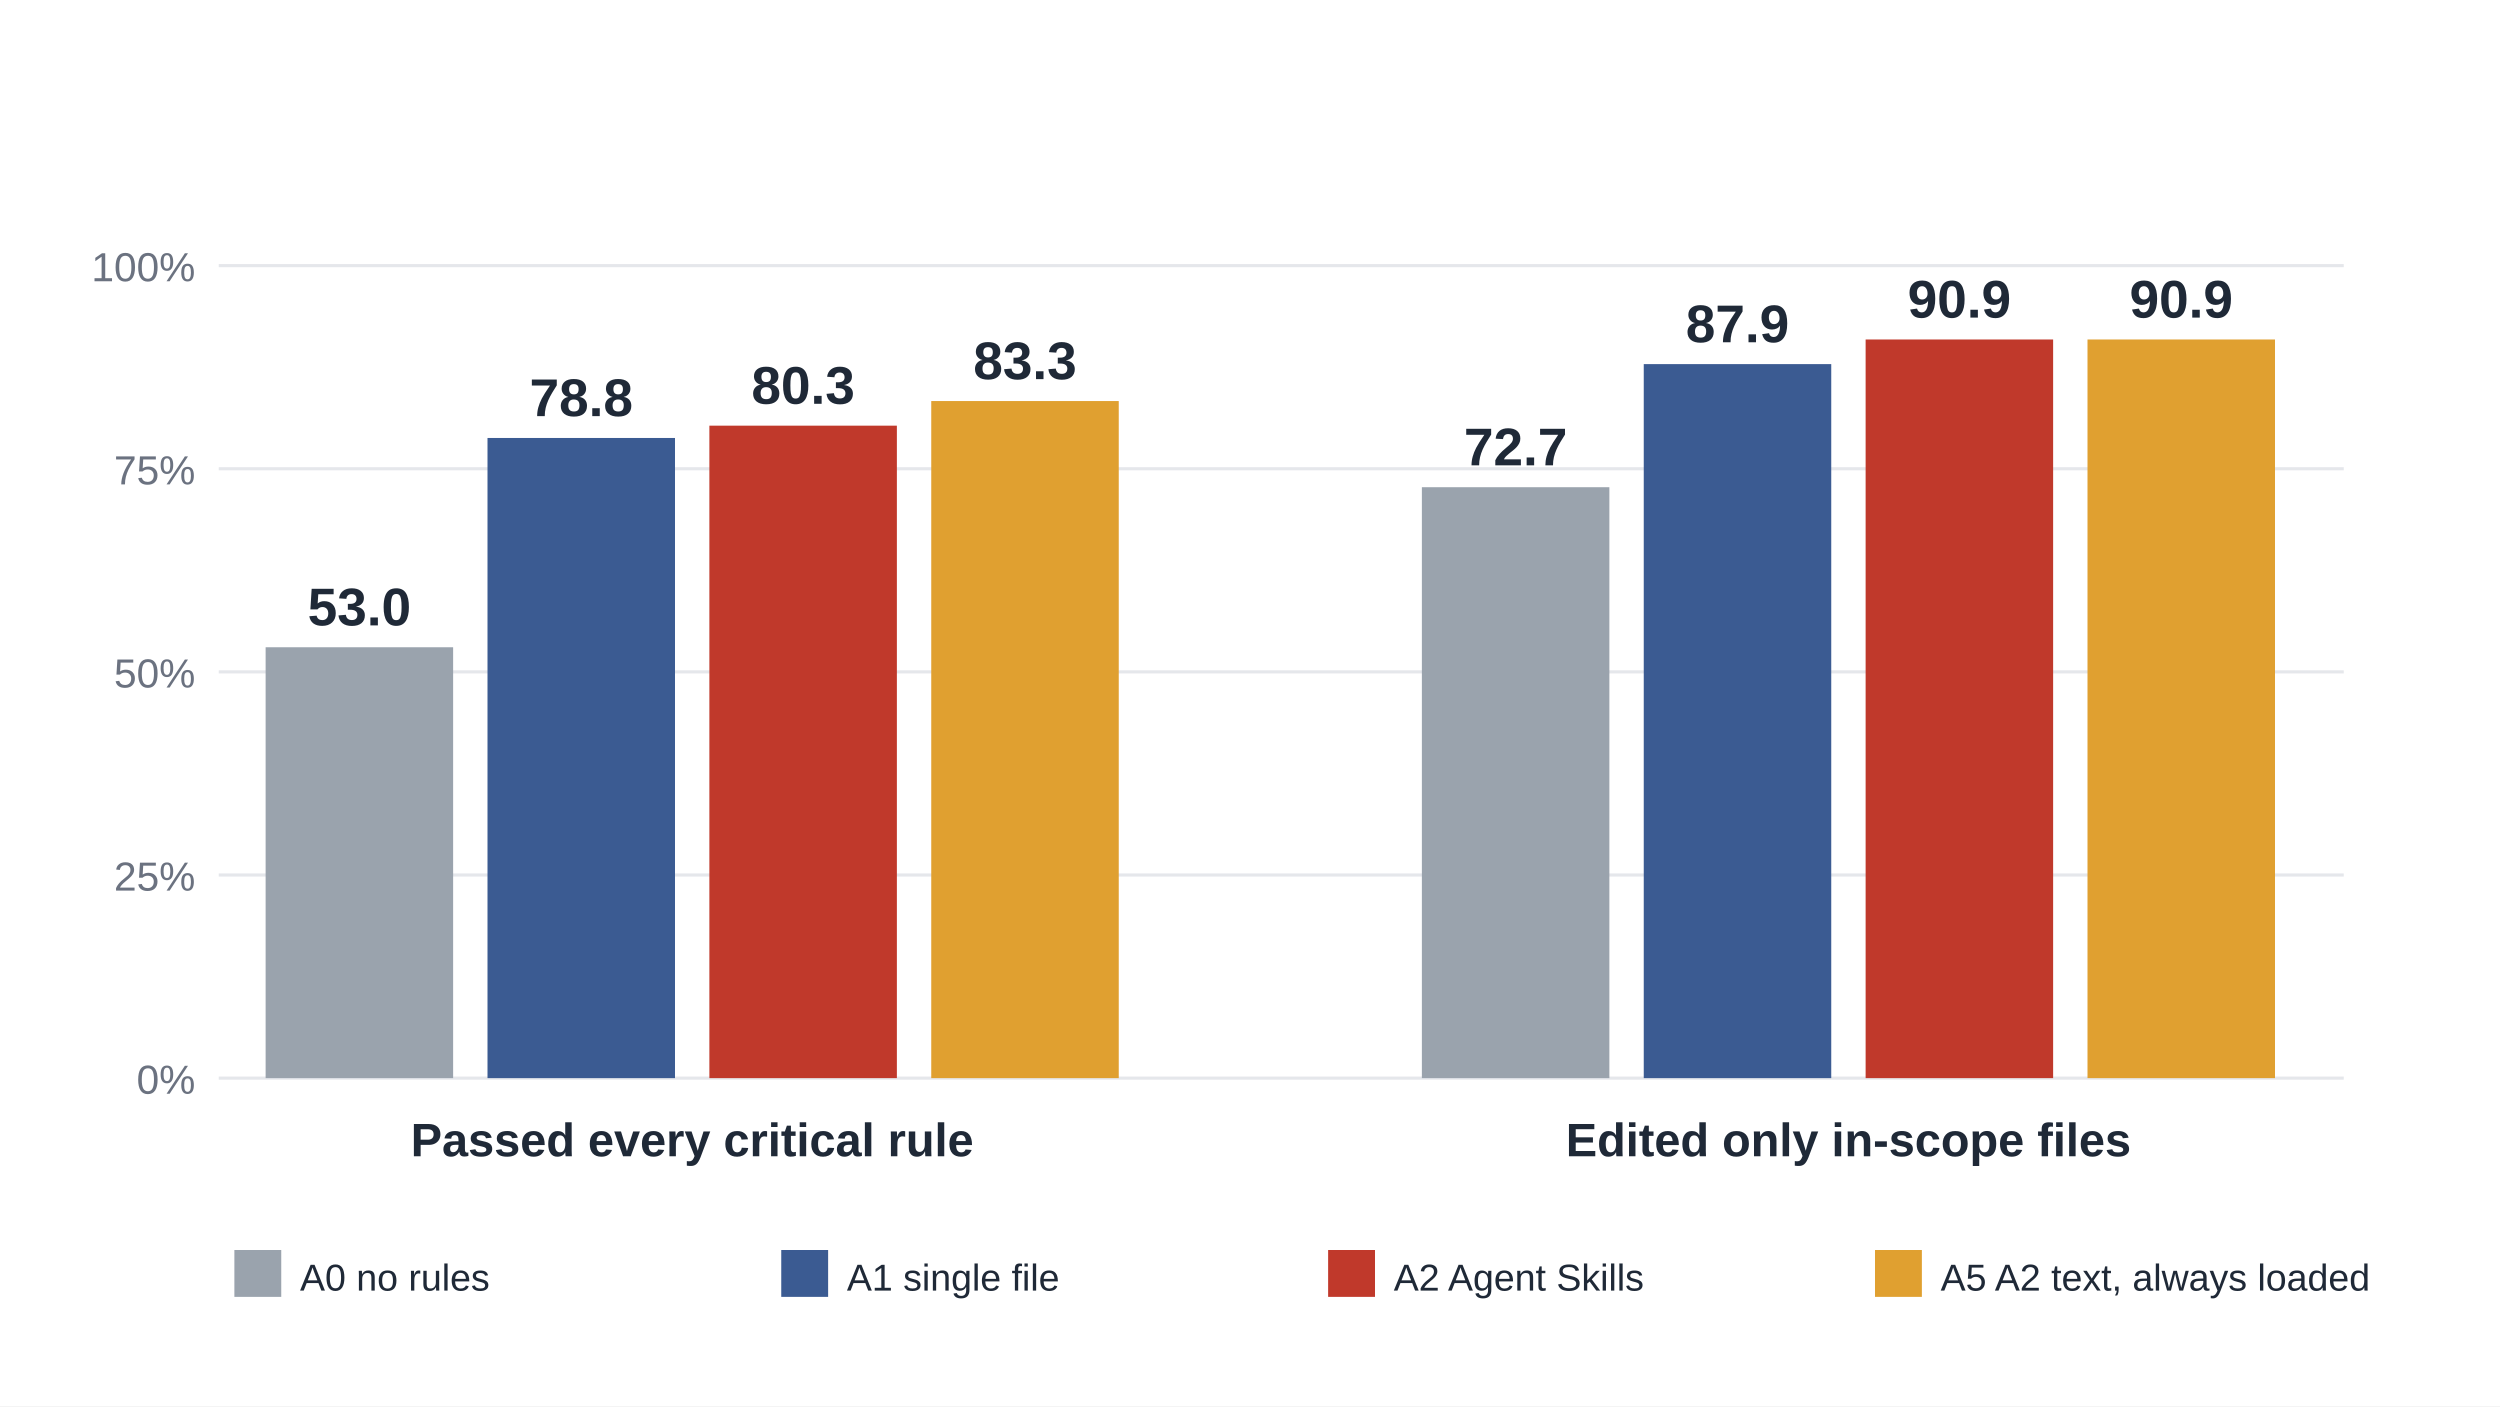
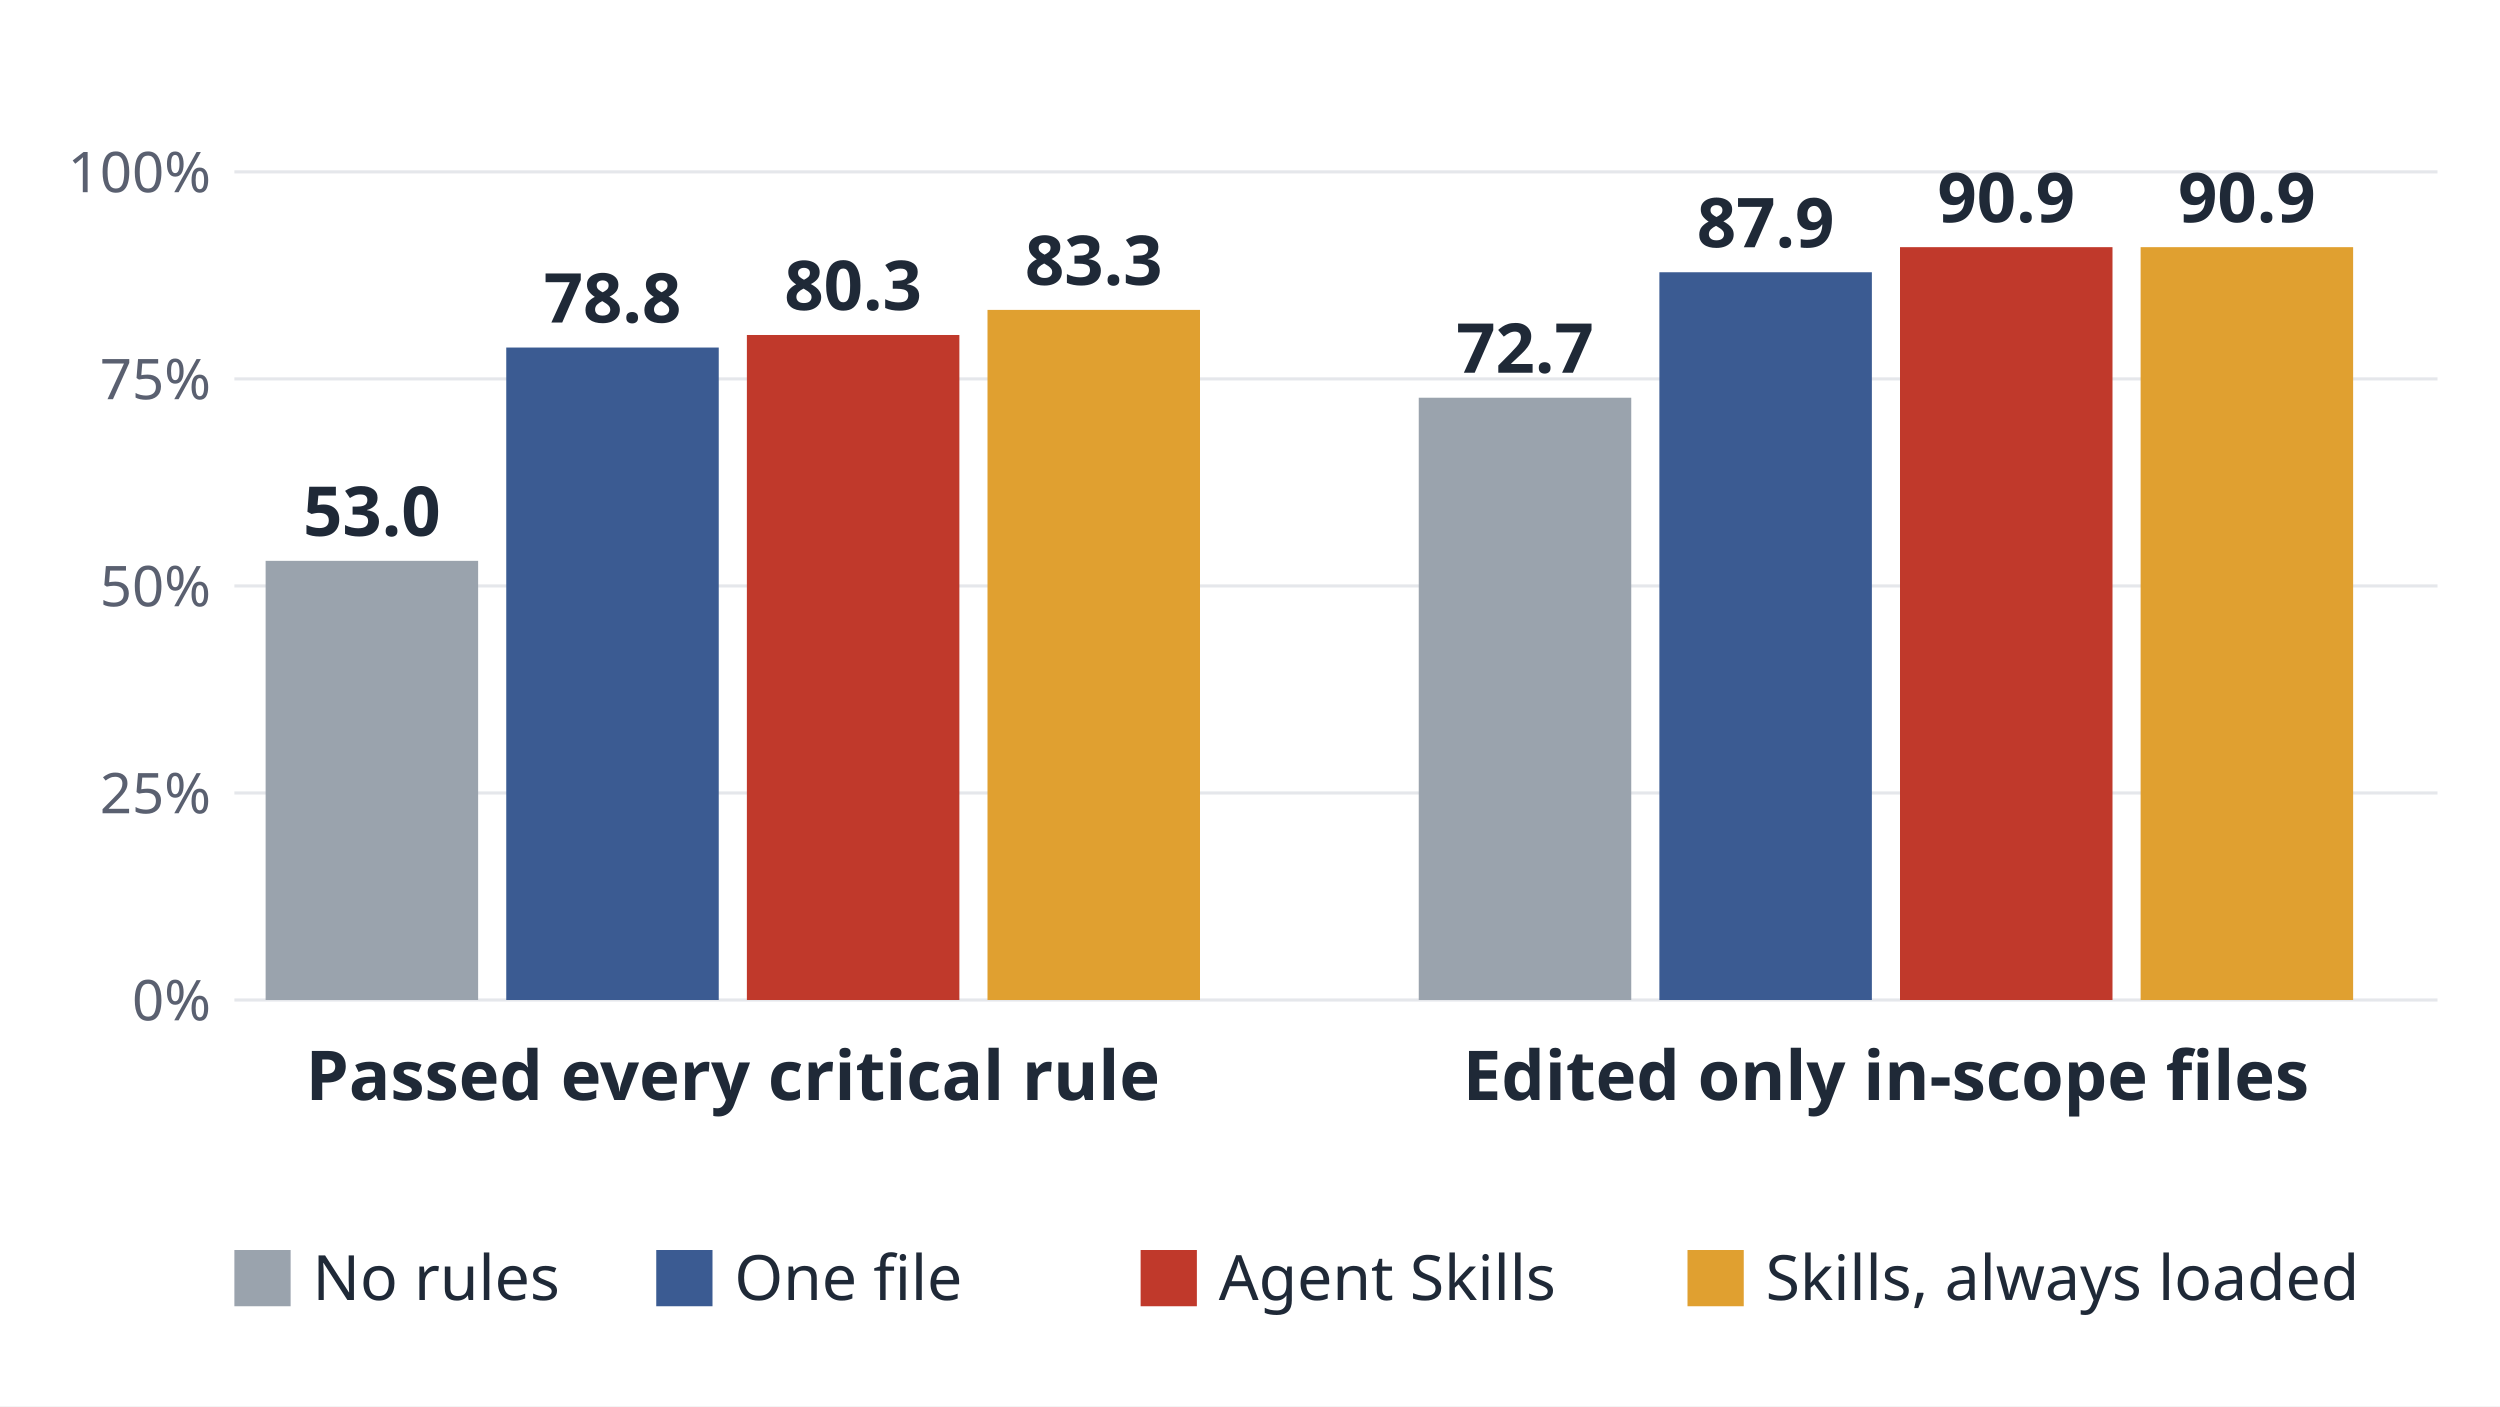
<svg xmlns="http://www.w3.org/2000/svg" width="1600" height="900" viewBox="0 0 1600 900">
  <rect width="100%" height="100%" fill="#fff" />
-   <line x1="140" y1="690" x2="1500" y2="690" stroke="#e5e7eb" stroke-width="2" />
-   <text x="125" y="700" font-family="Segoe UI, Arial, sans-serif" font-size="26" fill="#6b7280" text-anchor="end" font-weight="400">0%</text>
-   <line x1="140" y1="560" x2="1500" y2="560" stroke="#e5e7eb" stroke-width="2" />
-   <text x="125" y="570" font-family="Segoe UI, Arial, sans-serif" font-size="26" fill="#6b7280" text-anchor="end" font-weight="400">25%</text>
-   <line x1="140" y1="430" x2="1500" y2="430" stroke="#e5e7eb" stroke-width="2" />
-   <text x="125" y="440" font-family="Segoe UI, Arial, sans-serif" font-size="26" fill="#6b7280" text-anchor="end" font-weight="400">50%</text>
-   <line x1="140" y1="300" x2="1500" y2="300" stroke="#e5e7eb" stroke-width="2" />
-   <text x="125" y="310" font-family="Segoe UI, Arial, sans-serif" font-size="26" fill="#6b7280" text-anchor="end" font-weight="400">75%</text>
-   <line x1="140" y1="170" x2="1500" y2="170" stroke="#e5e7eb" stroke-width="2" />
-   <text x="125" y="180" font-family="Segoe UI, Arial, sans-serif" font-size="26" fill="#6b7280" text-anchor="end" font-weight="400">100%</text>
-   <rect x="170" y="414.242" width="120" height="275.758" fill="#9aa3ad" />
-   <text x="230" y="400.242" font-family="Segoe UI, Arial, sans-serif" font-size="34" fill="#1f2937" text-anchor="middle" font-weight="700">53.0</text>
-   <rect x="312" y="280.303" width="120" height="409.697" fill="#3b5b92" />
-   <text x="372" y="266.303" font-family="Segoe UI, Arial, sans-serif" font-size="34" fill="#1f2937" text-anchor="middle" font-weight="700">78.8</text>
-   <rect x="454" y="272.424" width="120" height="417.576" fill="#c0392b" />
-   <text x="514" y="258.424" font-family="Segoe UI, Arial, sans-serif" font-size="34" fill="#1f2937" text-anchor="middle" font-weight="700">80.3</text>
-   <rect x="596" y="256.667" width="120" height="433.333" fill="#e0a030" />
-   <text x="656" y="242.667" font-family="Segoe UI, Arial, sans-serif" font-size="34" fill="#1f2937" text-anchor="middle" font-weight="700">83.3</text>
-   <text x="443" y="740" font-family="Segoe UI, Arial, sans-serif" font-size="30" fill="#1f2937" text-anchor="middle" font-weight="700">Passed every critical rule</text>
-   <rect x="910" y="311.818" width="120" height="378.182" fill="#9aa3ad" />
-   <text x="970" y="297.818" font-family="Segoe UI, Arial, sans-serif" font-size="34" fill="#1f2937" text-anchor="middle" font-weight="700">72.7</text>
-   <rect x="1052" y="233.03" width="120" height="456.97" fill="#3b5b92" />
-   <text x="1112" y="219.03" font-family="Segoe UI, Arial, sans-serif" font-size="34" fill="#1f2937" text-anchor="middle" font-weight="700">87.9</text>
-   <rect x="1194" y="217.273" width="120" height="472.727" fill="#c0392b" />
-   <text x="1254" y="203.273" font-family="Segoe UI, Arial, sans-serif" font-size="34" fill="#1f2937" text-anchor="middle" font-weight="700">90.9</text>
-   <rect x="1336" y="217.273" width="120" height="472.727" fill="#e0a030" />
-   <text x="1396" y="203.273" font-family="Segoe UI, Arial, sans-serif" font-size="34" fill="#1f2937" text-anchor="middle" font-weight="700">90.9</text>
-   <text x="1183" y="740" font-family="Segoe UI, Arial, sans-serif" font-size="30" fill="#1f2937" text-anchor="middle" font-weight="700">Edited only in-scope files</text>
-   <rect x="150" y="800" width="30" height="30" fill="#9aa3ad" />
-   <text x="192" y="826" font-family="Segoe UI, Arial, sans-serif" font-size="24" fill="#1f2937" text-anchor="start" font-weight="400">A0 no rules</text>
-   <rect x="500" y="800" width="30" height="30" fill="#3b5b92" />
-   <text x="542" y="826" font-family="Segoe UI, Arial, sans-serif" font-size="24" fill="#1f2937" text-anchor="start" font-weight="400">A1 single file</text>
-   <rect x="850" y="800" width="30" height="30" fill="#c0392b" />
-   <text x="892" y="826" font-family="Segoe UI, Arial, sans-serif" font-size="24" fill="#1f2937" text-anchor="start" font-weight="400">A2 Agent Skills</text>
-   <rect x="1200" y="800" width="30" height="30" fill="#e0a030" />
-   <text x="1242" y="826" font-family="Segoe UI, Arial, sans-serif" font-size="24" fill="#1f2937" text-anchor="start" font-weight="400">A5 A2 text, always loaded</text>
+   <line x1="150" y1="640" x2="1560" y2="640" stroke="#e5e7eb" stroke-width="2" />
+   <text x="135" y="653" font-family="DB ChuanPim PSU, TH Sarabun New, Tahoma, sans-serif" font-size="36" fill="#5a6070" text-anchor="end" font-weight="400">0%</text>
+   <line x1="150" y1="507.5" x2="1560" y2="507.5" stroke="#e5e7eb" stroke-width="2" />
+   <text x="135" y="520.5" font-family="DB ChuanPim PSU, TH Sarabun New, Tahoma, sans-serif" font-size="36" fill="#5a6070" text-anchor="end" font-weight="400">25%</text>
+   <line x1="150" y1="375" x2="1560" y2="375" stroke="#e5e7eb" stroke-width="2" />
+   <text x="135" y="388" font-family="DB ChuanPim PSU, TH Sarabun New, Tahoma, sans-serif" font-size="36" fill="#5a6070" text-anchor="end" font-weight="400">50%</text>
+   <line x1="150" y1="242.5" x2="1560" y2="242.5" stroke="#e5e7eb" stroke-width="2" />
+   <text x="135" y="255.5" font-family="DB ChuanPim PSU, TH Sarabun New, Tahoma, sans-serif" font-size="36" fill="#5a6070" text-anchor="end" font-weight="400">75%</text>
+   <line x1="150" y1="110" x2="1560" y2="110" stroke="#e5e7eb" stroke-width="2" />
+   <text x="135" y="123" font-family="DB ChuanPim PSU, TH Sarabun New, Tahoma, sans-serif" font-size="36" fill="#5a6070" text-anchor="end" font-weight="400">100%</text>
+   <rect x="170" y="358.939" width="136" height="281.061" fill="#9aa3ad" />
+   <text x="238" y="342.939" font-family="DB ChuanPim PSU, TH Sarabun New, Tahoma, sans-serif" font-size="44" fill="#1f2937" text-anchor="middle" font-weight="700">53.0</text>
+   <rect x="324" y="222.424" width="136" height="417.576" fill="#3b5b92" />
+   <text x="392" y="206.424" font-family="DB ChuanPim PSU, TH Sarabun New, Tahoma, sans-serif" font-size="44" fill="#1f2937" text-anchor="middle" font-weight="700">78.8</text>
+   <rect x="478" y="214.394" width="136" height="425.606" fill="#c0392b" />
+   <text x="546" y="198.394" font-family="DB ChuanPim PSU, TH Sarabun New, Tahoma, sans-serif" font-size="44" fill="#1f2937" text-anchor="middle" font-weight="700">80.3</text>
+   <rect x="632" y="198.333" width="136" height="441.667" fill="#e0a030" />
+   <text x="700" y="182.333" font-family="DB ChuanPim PSU, TH Sarabun New, Tahoma, sans-serif" font-size="44" fill="#1f2937" text-anchor="middle" font-weight="700">83.3</text>
+   <text x="469" y="704" font-family="DB ChuanPim PSU, TH Sarabun New, Tahoma, sans-serif" font-size="44" fill="#1f2937" text-anchor="middle" font-weight="700">Passed every critical rule</text>
+   <rect x="908" y="254.545" width="136" height="385.455" fill="#9aa3ad" />
+   <text x="976" y="238.545" font-family="DB ChuanPim PSU, TH Sarabun New, Tahoma, sans-serif" font-size="44" fill="#1f2937" text-anchor="middle" font-weight="700">72.7</text>
+   <rect x="1062" y="174.242" width="136" height="465.758" fill="#3b5b92" />
+   <text x="1130" y="158.242" font-family="DB ChuanPim PSU, TH Sarabun New, Tahoma, sans-serif" font-size="44" fill="#1f2937" text-anchor="middle" font-weight="700">87.9</text>
+   <rect x="1216" y="158.182" width="136" height="481.818" fill="#c0392b" />
+   <text x="1284" y="142.182" font-family="DB ChuanPim PSU, TH Sarabun New, Tahoma, sans-serif" font-size="44" fill="#1f2937" text-anchor="middle" font-weight="700">90.9</text>
+   <rect x="1370" y="158.182" width="136" height="481.818" fill="#e0a030" />
+   <text x="1438" y="142.182" font-family="DB ChuanPim PSU, TH Sarabun New, Tahoma, sans-serif" font-size="44" fill="#1f2937" text-anchor="middle" font-weight="700">90.9</text>
+   <text x="1207" y="704" font-family="DB ChuanPim PSU, TH Sarabun New, Tahoma, sans-serif" font-size="44" fill="#1f2937" text-anchor="middle" font-weight="700">Edited only in-scope files</text>
+   <rect x="150" y="800" width="36" height="36" fill="#9aa3ad" />
+   <text x="200" y="832" font-family="DB ChuanPim PSU, TH Sarabun New, Tahoma, sans-serif" font-size="40" fill="#1f2937" text-anchor="start" font-weight="400">No rules</text>
+   <rect x="420" y="800" width="36" height="36" fill="#3b5b92" />
+   <text x="470" y="832" font-family="DB ChuanPim PSU, TH Sarabun New, Tahoma, sans-serif" font-size="40" fill="#1f2937" text-anchor="start" font-weight="400">One file</text>
+   <rect x="730" y="800" width="36" height="36" fill="#c0392b" />
+   <text x="780" y="832" font-family="DB ChuanPim PSU, TH Sarabun New, Tahoma, sans-serif" font-size="40" fill="#1f2937" text-anchor="start" font-weight="400">Agent Skills</text>
+   <rect x="1080" y="800" width="36" height="36" fill="#e0a030" />
+   <text x="1130" y="832" font-family="DB ChuanPim PSU, TH Sarabun New, Tahoma, sans-serif" font-size="40" fill="#1f2937" text-anchor="start" font-weight="400">Skills, always loaded</text>
</svg>
